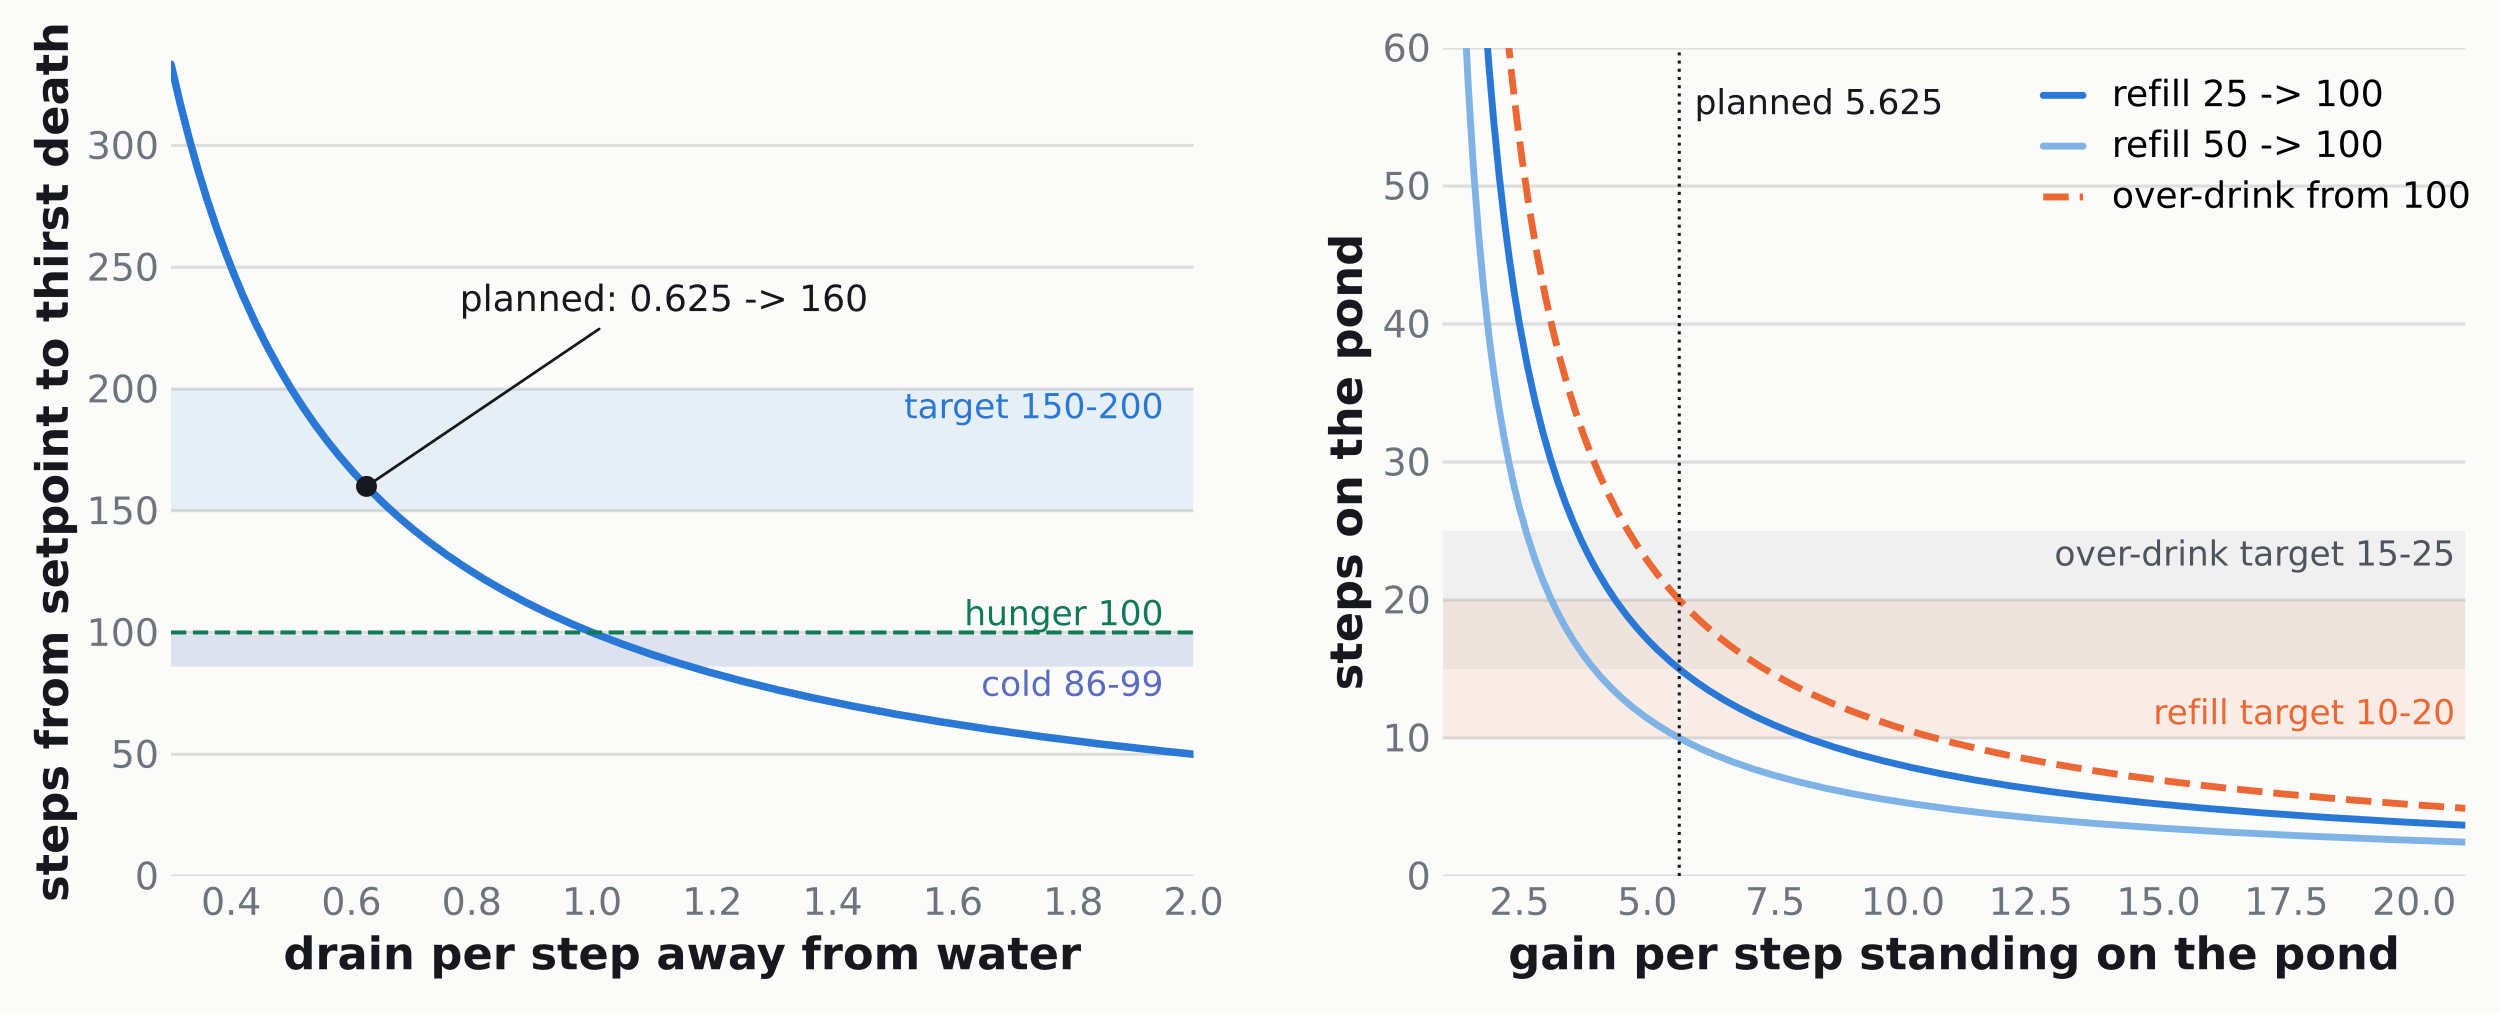
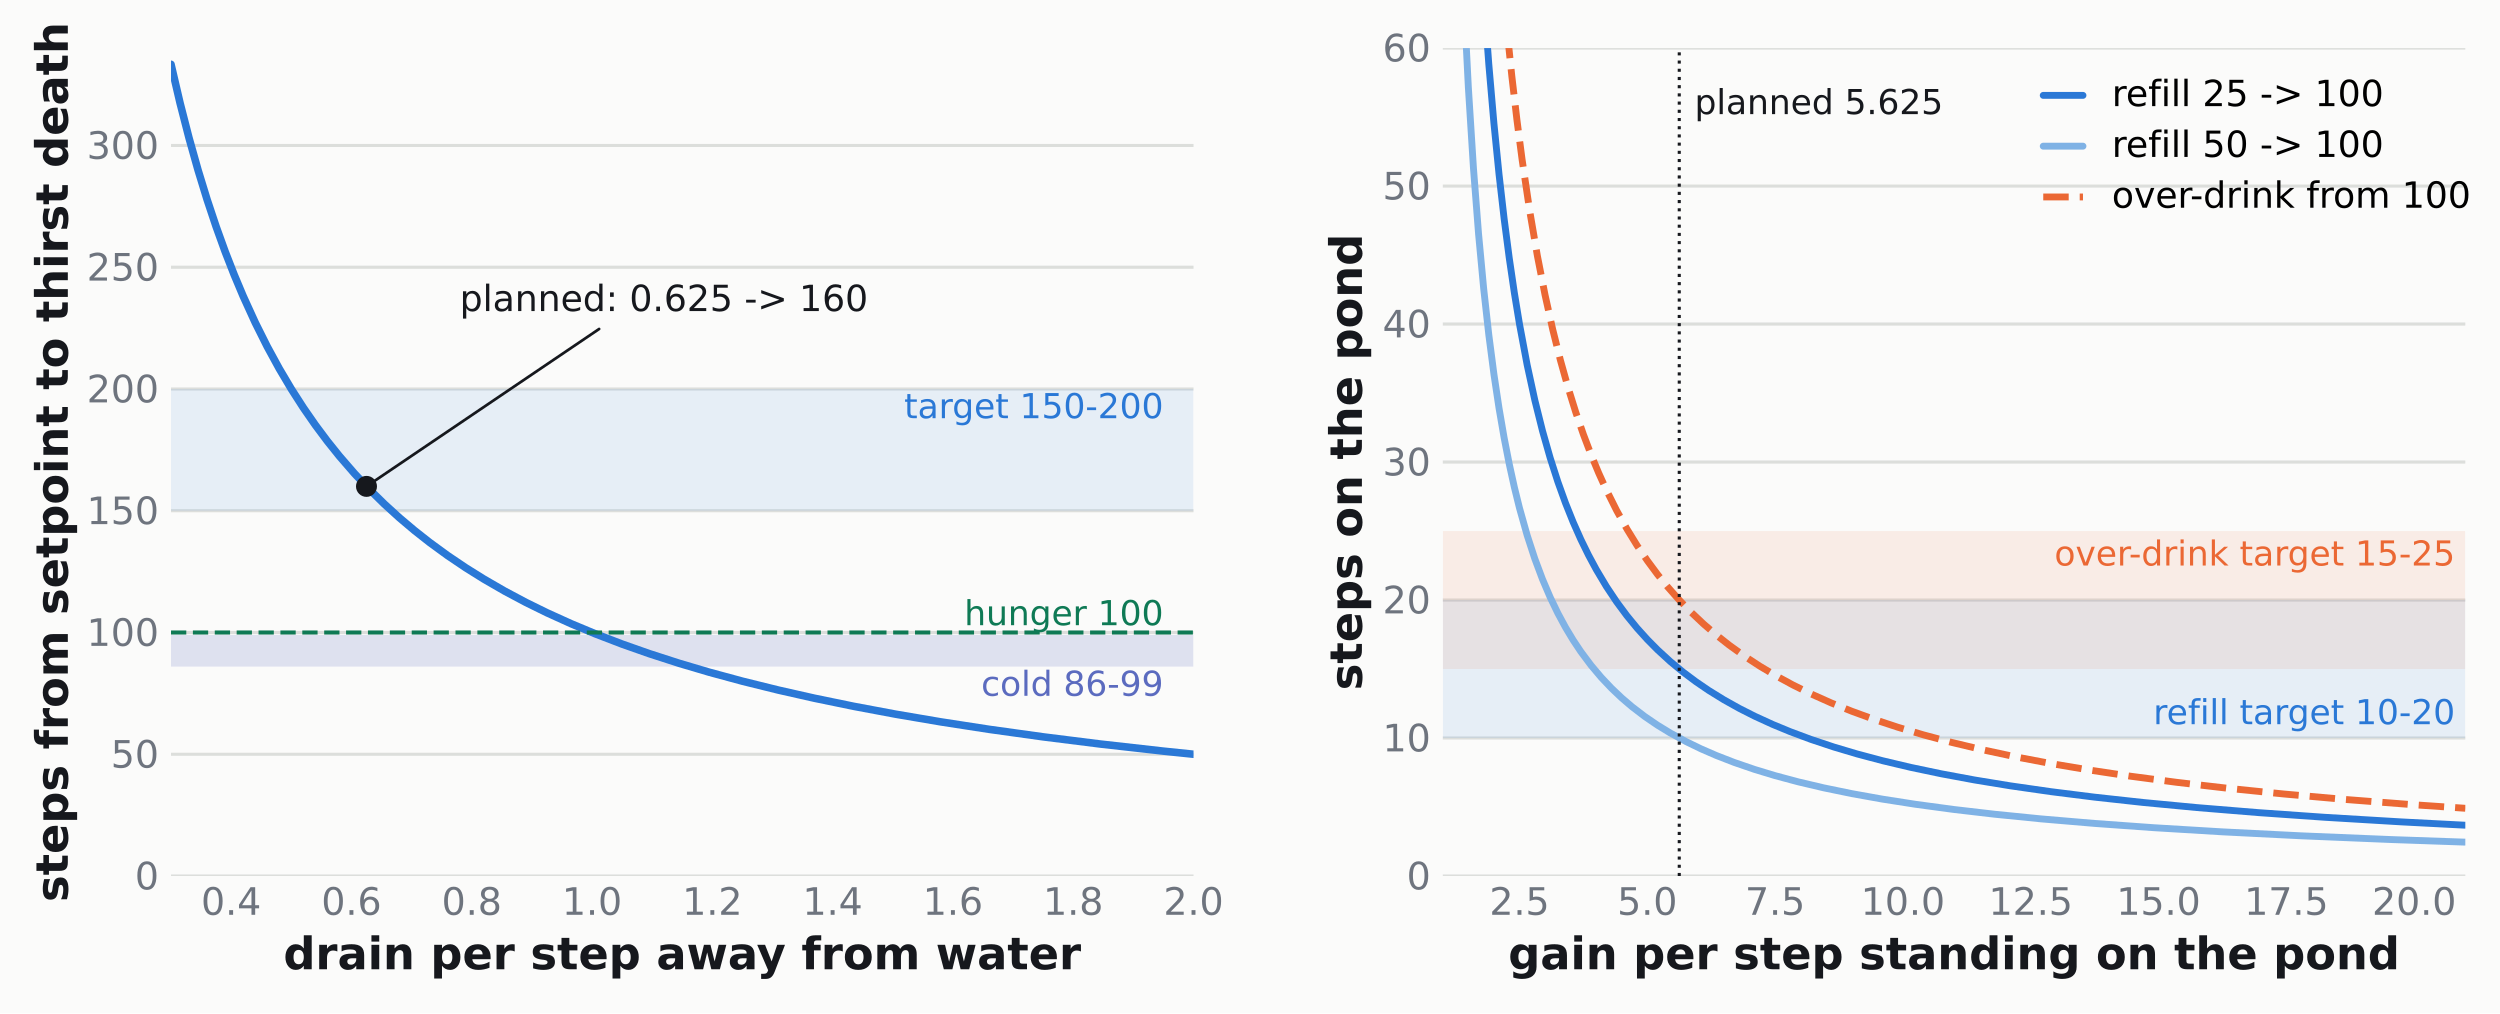
<svg xmlns="http://www.w3.org/2000/svg" xmlns:xlink="http://www.w3.org/1999/xlink" width="726.611pt" height="294.522pt" viewBox="0 0 726.611 294.522" version="1.1">
  <defs>
    <style type="text/css">*{stroke-linejoin: round; stroke-linecap: butt}</style>
  </defs>
  <g id="figure_1">
    <g id="patch_1">
      <path d="M 0 294.522  L 726.611 294.522  L 726.611 0  L 0 0  z " style="fill: #fbfbfa" />
    </g>
    <g id="axes_1">
      <g id="patch_2">
        <path d="M 49.702 254.607  L 346.893 254.607  L 346.893 13.969  L 49.702 13.969  z " style="fill: #fbfbfa" />
      </g>
      <g id="matplotlib.axis_1">
        <g id="xtick_1">
          <g id="line2d_1" />
          <g id="text_1">
            <text style="font-size: 11px; font-family: 'Pretendard', 'system-ui', 'DejaVu Sans', sans-serif; text-anchor: middle; fill: #6e747e" x="67.184" y="265.884" transform="rotate(-0 67.18415 265.8842)">0.4</text>
          </g>
        </g>
        <g id="xtick_2">
          <g id="line2d_2" />
          <g id="text_2">
            <text style="font-size: 11px; font-family: 'Pretendard', 'system-ui', 'DejaVu Sans', sans-serif; text-anchor: middle; fill: #6e747e" x="102.148" y="265.884" transform="rotate(-0 102.1478 265.8842)">0.6</text>
          </g>
        </g>
        <g id="xtick_3">
          <g id="line2d_3" />
          <g id="text_3">
            <text style="font-size: 11px; font-family: 'Pretendard', 'system-ui', 'DejaVu Sans', sans-serif; text-anchor: middle; fill: #6e747e" x="137.111" y="265.884" transform="rotate(-0 137.1114 265.8842)">0.8</text>
          </g>
        </g>
        <g id="xtick_4">
          <g id="line2d_4" />
          <g id="text_4">
            <text style="font-size: 11px; font-family: 'Pretendard', 'system-ui', 'DejaVu Sans', sans-serif; text-anchor: middle; fill: #6e747e" x="172.075" y="265.884" transform="rotate(-0 172.075 265.8842)">1.0</text>
          </g>
        </g>
        <g id="xtick_5">
          <g id="line2d_5" />
          <g id="text_5">
            <text style="font-size: 11px; font-family: 'Pretendard', 'system-ui', 'DejaVu Sans', sans-serif; text-anchor: middle; fill: #6e747e" x="207.039" y="265.884" transform="rotate(-0 207.0386 265.8842)">1.2</text>
          </g>
        </g>
        <g id="xtick_6">
          <g id="line2d_6" />
          <g id="text_6">
            <text style="font-size: 11px; font-family: 'Pretendard', 'system-ui', 'DejaVu Sans', sans-serif; text-anchor: middle; fill: #6e747e" x="242.002" y="265.884" transform="rotate(-0 242.0022 265.8842)">1.4</text>
          </g>
        </g>
        <g id="xtick_7">
          <g id="line2d_7" />
          <g id="text_7">
            <text style="font-size: 11px; font-family: 'Pretendard', 'system-ui', 'DejaVu Sans', sans-serif; text-anchor: middle; fill: #6e747e" x="276.966" y="265.884" transform="rotate(-0 276.9658 265.8842)">1.6</text>
          </g>
        </g>
        <g id="xtick_8">
          <g id="line2d_8" />
          <g id="text_8">
            <text style="font-size: 11px; font-family: 'Pretendard', 'system-ui', 'DejaVu Sans', sans-serif; text-anchor: middle; fill: #6e747e" x="311.929" y="265.884" transform="rotate(-0 311.9294 265.8842)">1.8</text>
          </g>
        </g>
        <g id="xtick_9">
          <g id="line2d_9" />
          <g id="text_9">
            <text style="font-size: 11px; font-family: 'Pretendard', 'system-ui', 'DejaVu Sans', sans-serif; text-anchor: middle; fill: #6e747e" x="346.893" y="265.884" transform="rotate(-0 346.893 265.8842)">2.0</text>
          </g>
        </g>
        <g id="text_10">
          <text style="font-weight: 600; font-size: 13px; font-family: 'Pretendard', 'system-ui', 'DejaVu Sans', sans-serif; text-anchor: middle; fill: #16181d" x="198.298" y="281.712" transform="rotate(-0 198.2977 281.7119)">drain per step away from water</text>
        </g>
      </g>
      <g id="matplotlib.axis_2">
        <g id="ytick_1">
          <g id="line2d_10">
-             <path d="M 49.702 254.607  L 346.893 254.607  " clip-path="url(#p0e6a1648ef)" style="fill: none; stroke: #dcdedb; stroke-width: 0.9; stroke-linecap: round" />
+             <path d="M 49.702 254.607  L 346.893 254.607  " clip-path="url(#pc07433cf7c)" style="fill: none; stroke: #dcdedb; stroke-width: 0.9; stroke-linecap: round" />
          </g>
          <g id="line2d_11" />
          <g id="text_11">
            <text style="font-size: 11px; font-family: 'Pretendard', 'system-ui', 'DejaVu Sans', sans-serif; text-anchor: end; fill: #6e747e" x="46.202" y="258.496" transform="rotate(-0 46.20234 258.4955)">0</text>
          </g>
        </g>
        <g id="ytick_2">
          <g id="line2d_12">
-             <path d="M 49.702 219.219  L 346.893 219.219  " clip-path="url(#p0e6a1648ef)" style="fill: none; stroke: #dcdedb; stroke-width: 0.9; stroke-linecap: round" />
+             <path d="M 49.702 219.219  L 346.893 219.219  " clip-path="url(#pc07433cf7c)" style="fill: none; stroke: #dcdedb; stroke-width: 0.9; stroke-linecap: round" />
          </g>
          <g id="line2d_13" />
          <g id="text_12">
            <text style="font-size: 11px; font-family: 'Pretendard', 'system-ui', 'DejaVu Sans', sans-serif; text-anchor: end; fill: #6e747e" x="46.202" y="223.108" transform="rotate(-0 46.20234 223.1076)">50</text>
          </g>
        </g>
        <g id="ytick_3">
          <g id="line2d_14">
-             <path d="M 49.702 183.831  L 346.893 183.831  " clip-path="url(#p0e6a1648ef)" style="fill: none; stroke: #dcdedb; stroke-width: 0.9; stroke-linecap: round" />
+             <path d="M 49.702 183.831  L 346.893 183.831  " clip-path="url(#pc07433cf7c)" style="fill: none; stroke: #dcdedb; stroke-width: 0.9; stroke-linecap: round" />
          </g>
          <g id="line2d_15" />
          <g id="text_13">
            <text style="font-size: 11px; font-family: 'Pretendard', 'system-ui', 'DejaVu Sans', sans-serif; text-anchor: end; fill: #6e747e" x="46.202" y="187.72" transform="rotate(-0 46.20234 187.7196)">100</text>
          </g>
        </g>
        <g id="ytick_4">
          <g id="line2d_16">
-             <path d="M 49.702 148.443  L 346.893 148.443  " clip-path="url(#p0e6a1648ef)" style="fill: none; stroke: #dcdedb; stroke-width: 0.9; stroke-linecap: round" />
+             <path d="M 49.702 148.443  L 346.893 148.443  " clip-path="url(#pc07433cf7c)" style="fill: none; stroke: #dcdedb; stroke-width: 0.9; stroke-linecap: round" />
          </g>
          <g id="line2d_17" />
          <g id="text_14">
            <text style="font-size: 11px; font-family: 'Pretendard', 'system-ui', 'DejaVu Sans', sans-serif; text-anchor: end; fill: #6e747e" x="46.202" y="152.332" transform="rotate(-0 46.20234 152.3316)">150</text>
          </g>
        </g>
        <g id="ytick_5">
          <g id="line2d_18">
-             <path d="M 49.702 113.055  L 346.893 113.055  " clip-path="url(#p0e6a1648ef)" style="fill: none; stroke: #dcdedb; stroke-width: 0.9; stroke-linecap: round" />
+             <path d="M 49.702 113.055  L 346.893 113.055  " clip-path="url(#pc07433cf7c)" style="fill: none; stroke: #dcdedb; stroke-width: 0.9; stroke-linecap: round" />
          </g>
          <g id="line2d_19" />
          <g id="text_15">
            <text style="font-size: 11px; font-family: 'Pretendard', 'system-ui', 'DejaVu Sans', sans-serif; text-anchor: end; fill: #6e747e" x="46.202" y="116.944" transform="rotate(-0 46.20234 116.9437)">200</text>
          </g>
        </g>
        <g id="ytick_6">
          <g id="line2d_20">
-             <path d="M 49.702 77.667  L 346.893 77.667  " clip-path="url(#p0e6a1648ef)" style="fill: none; stroke: #dcdedb; stroke-width: 0.9; stroke-linecap: round" />
+             <path d="M 49.702 77.667  L 346.893 77.667  " clip-path="url(#pc07433cf7c)" style="fill: none; stroke: #dcdedb; stroke-width: 0.9; stroke-linecap: round" />
          </g>
          <g id="line2d_21" />
          <g id="text_16">
            <text style="font-size: 11px; font-family: 'Pretendard', 'system-ui', 'DejaVu Sans', sans-serif; text-anchor: end; fill: #6e747e" x="46.202" y="81.556" transform="rotate(-0 46.20234 81.55569)">250</text>
          </g>
        </g>
        <g id="ytick_7">
          <g id="line2d_22">
-             <path d="M 49.702 42.279  L 346.893 42.279  " clip-path="url(#p0e6a1648ef)" style="fill: none; stroke: #dcdedb; stroke-width: 0.9; stroke-linecap: round" />
+             <path d="M 49.702 42.279  L 346.893 42.279  " clip-path="url(#pc07433cf7c)" style="fill: none; stroke: #dcdedb; stroke-width: 0.9; stroke-linecap: round" />
          </g>
          <g id="line2d_23" />
          <g id="text_17">
            <text style="font-size: 11px; font-family: 'Pretendard', 'system-ui', 'DejaVu Sans', sans-serif; text-anchor: end; fill: #6e747e" x="46.202" y="46.168" transform="rotate(-0 46.20234 46.16772)">300</text>
          </g>
        </g>
        <g id="text_18">
          <text style="font-weight: 600; font-size: 13px; font-family: 'Pretendard', 'system-ui', 'DejaVu Sans', sans-serif; text-anchor: middle; fill: #16181d" x="19.716" y="134.288" transform="rotate(-90 19.71625 134.2878)">steps from setpoint to thirst death</text>
        </g>
      </g>
      <g id="patch_3">
-         <path d="M 49.702 148.443  L 346.893 148.443  L 346.893 113.055  L 49.702 113.055  z " clip-path="url(#p0e6a1648ef)" style="fill: #2a78d6; opacity: 0.1" />
+         <path d="M 49.702 148.443  L 346.893 148.443  L 346.893 113.055  L 49.702 113.055  z " clip-path="url(#pc07433cf7c)" style="fill: #2a78d6; opacity: 0.1" />
      </g>
      <g id="patch_4">
-         <path d="M 49.702 193.74  L 346.893 193.74  L 346.893 184.539  L 49.702 184.539  z " clip-path="url(#p0e6a1648ef)" style="fill: #5b6bbf; opacity: 0.18" />
+         <path d="M 49.702 193.74  L 346.893 193.74  L 346.893 184.539  L 49.702 184.539  z " clip-path="url(#pc07433cf7c)" style="fill: #5b6bbf; opacity: 0.18" />
      </g>
      <g id="line2d_24">
-         <path d="M 49.702 18.687  L 52.325 29.921  L 54.947 40.134  L 57.569 49.459  L 60.191 58.007  L 62.814 65.871  L 65.436 73.13  L 68.058 79.851  L 70.681 86.093  L 74.177 93.752  L 77.673 100.746  L 81.17 107.157  L 84.666 113.055  L 88.162 118.499  L 91.659 123.54  L 95.155 128.221  L 98.651 132.579  L 103.022 137.622  L 107.392 142.264  L 111.763 146.552  L 116.133 150.525  L 120.504 154.215  L 124.874 157.654  L 130.119 161.481  L 135.363 165.017  L 140.608 168.295  L 146.726 171.828  L 152.845 175.083  L 158.964 178.092  L 165.956 181.264  L 172.949 184.183  L 180.816 187.201  L 188.683 189.971  L 197.424 192.794  L 206.164 195.38  L 215.779 197.986  L 226.269 200.579  L 236.758 202.946  L 248.121 205.286  L 260.358 207.58  L 273.469 209.812  L 287.455 211.971  L 303.189 214.163  L 319.796 216.246  L 338.152 218.312  L 346.893 219.219  L 346.893 219.219  " clip-path="url(#p0e6a1648ef)" style="fill: none; stroke: #2a78d6; stroke-width: 2.2; stroke-linecap: round" />
+         <path d="M 49.702 18.687  L 52.325 29.921  L 54.947 40.134  L 57.569 49.459  L 60.191 58.007  L 62.814 65.871  L 65.436 73.13  L 68.058 79.851  L 70.681 86.093  L 74.177 93.752  L 77.673 100.746  L 81.17 107.157  L 84.666 113.055  L 88.162 118.499  L 91.659 123.54  L 95.155 128.221  L 98.651 132.579  L 103.022 137.622  L 107.392 142.264  L 111.763 146.552  L 116.133 150.525  L 120.504 154.215  L 124.874 157.654  L 130.119 161.481  L 135.363 165.017  L 140.608 168.295  L 146.726 171.828  L 152.845 175.083  L 158.964 178.092  L 165.956 181.264  L 172.949 184.183  L 180.816 187.201  L 188.683 189.971  L 197.424 192.794  L 206.164 195.38  L 215.779 197.986  L 226.269 200.579  L 236.758 202.946  L 248.121 205.286  L 260.358 207.58  L 273.469 209.812  L 287.455 211.971  L 303.189 214.163  L 319.796 216.246  L 338.152 218.312  L 346.893 219.219  L 346.893 219.219  " clip-path="url(#pc07433cf7c)" style="fill: none; stroke: #2a78d6; stroke-width: 2.2; stroke-linecap: round" />
      </g>
      <g id="line2d_25">
-         <path d="M 49.702 183.831  L 346.893 183.831  " clip-path="url(#p0e6a1648ef)" style="fill: none; stroke-dasharray: 4.44,1.92; stroke-dashoffset: 0; stroke: #0f7a55; stroke-width: 1.2" />
+         <path d="M 49.702 183.831  L 346.893 183.831  " clip-path="url(#pc07433cf7c)" style="fill: none; stroke-dasharray: 4.44,1.92; stroke-dashoffset: 0; stroke: #0f7a55; stroke-width: 1.2" />
      </g>
      <g id="text_19">
        <text style="font-size: 10px; font-family: 'Pretendard', 'system-ui', 'DejaVu Sans', sans-serif; text-anchor: end; fill: #2a78d6" x="338.152" y="121.548" transform="rotate(-0 338.1521 121.5481)">target 150-200</text>
      </g>
      <g id="text_20">
        <text style="font-size: 10px; font-family: 'Pretendard', 'system-ui', 'DejaVu Sans', sans-serif; text-anchor: end; fill: #0f7a55" x="338.152" y="181.708" transform="rotate(-0 338.1521 181.7076)">hunger 100</text>
      </g>
      <g id="text_21">
        <text style="font-size: 10px; font-family: 'Pretendard', 'system-ui', 'DejaVu Sans', sans-serif; text-anchor: end; fill: #5b6bbf" x="338.152" y="202.233" transform="rotate(-0 338.1521 202.2327)">cold 86-99</text>
      </g>
      <g id="patch_5">
        <path d="M 174.131 95.618  Q 141.152 117.932 108.173 140.246  " style="fill: none; stroke: #16181d; stroke-width: 0.8; stroke-linecap: round" />
      </g>
      <g id="text_22">
        <text style="font-size: 10.5px; font-family: 'Pretendard', 'system-ui', 'DejaVu Sans', sans-serif; text-anchor: start; fill: #16181d" x="133.615" y="90.407" transform="rotate(-0 133.615 90.40668)">planned: 0.625 -&gt; 160</text>
      </g>
      <g id="PathCollection_1">
        <defs>
-           <path id="mcfc9689a8b" d="M 0 2.55  C 0.676 2.55 1.325 2.281 1.803 1.803  C 2.281 1.325 2.55 0.676 2.55 0  C 2.55 -0.676 2.281 -1.325 1.803 -1.803  C 1.325 -2.281 0.676 -2.55 0 -2.55  C -0.676 -2.55 -1.325 -2.281 -1.803 -1.803  C -2.281 -1.325 -2.55 -0.676 -2.55 0  C -2.55 0.676 -2.281 1.325 -1.803 1.803  C -1.325 2.281 -0.676 2.55 0 2.55  z " style="stroke: #16181d" />
+           <path id="m924fed6bad" d="M 0 2.55  C 0.676 2.55 1.325 2.281 1.803 1.803  C 2.281 1.325 2.55 0.676 2.55 0  C 2.55 -0.676 2.281 -1.325 1.803 -1.803  C 1.325 -2.281 0.676 -2.55 0 -2.55  C -0.676 -2.55 -1.325 -2.281 -1.803 -1.803  C -2.281 -1.325 -2.55 -0.676 -2.55 0  C -2.55 0.676 -2.281 1.325 -1.803 1.803  C -1.325 2.281 -0.676 2.55 0 2.55  z " style="stroke: #16181d" />
        </defs>
-         <g clip-path="url(#p0e6a1648ef)">
-           <use xlink:href="#mcfc9689a8b" x="106.518" y="141.365" style="fill: #16181d; stroke: #16181d" />
+         <g clip-path="url(#pc07433cf7c)">
+           <use xlink:href="#m924fed6bad" x="106.518" y="141.365" style="fill: #16181d; stroke: #16181d" />
        </g>
      </g>
    </g>
    <g id="axes_2">
      <g id="patch_6">
        <path d="M 419.341 254.607  L 716.531 254.607  L 716.531 13.969  L 419.341 13.969  z " style="fill: #fbfbfa" />
      </g>
      <g id="matplotlib.axis_3">
        <g id="xtick_10">
          <g id="line2d_26" />
          <g id="text_23">
            <text style="font-size: 11px; font-family: 'Pretendard', 'system-ui', 'DejaVu Sans', sans-serif; text-anchor: middle; fill: #6e747e" x="441.63" y="265.884" transform="rotate(-0 441.6301 265.8842)">2.5</text>
          </g>
        </g>
        <g id="xtick_11">
          <g id="line2d_27" />
          <g id="text_24">
            <text style="font-size: 11px; font-family: 'Pretendard', 'system-ui', 'DejaVu Sans', sans-serif; text-anchor: middle; fill: #6e747e" x="478.779" y="265.884" transform="rotate(-0 478.7789 265.8842)">5.0</text>
          </g>
        </g>
        <g id="xtick_12">
          <g id="line2d_28" />
          <g id="text_25">
            <text style="font-size: 11px; font-family: 'Pretendard', 'system-ui', 'DejaVu Sans', sans-serif; text-anchor: middle; fill: #6e747e" x="515.928" y="265.884" transform="rotate(-0 515.9277 265.8842)">7.5</text>
          </g>
        </g>
        <g id="xtick_13">
          <g id="line2d_29" />
          <g id="text_26">
            <text style="font-size: 11px; font-family: 'Pretendard', 'system-ui', 'DejaVu Sans', sans-serif; text-anchor: middle; fill: #6e747e" x="553.077" y="265.884" transform="rotate(-0 553.0766 265.8842)">10.0</text>
          </g>
        </g>
        <g id="xtick_14">
          <g id="line2d_30" />
          <g id="text_27">
            <text style="font-size: 11px; font-family: 'Pretendard', 'system-ui', 'DejaVu Sans', sans-serif; text-anchor: middle; fill: #6e747e" x="590.225" y="265.884" transform="rotate(-0 590.2254 265.8842)">12.5</text>
          </g>
        </g>
        <g id="xtick_15">
          <g id="line2d_31" />
          <g id="text_28">
            <text style="font-size: 11px; font-family: 'Pretendard', 'system-ui', 'DejaVu Sans', sans-serif; text-anchor: middle; fill: #6e747e" x="627.374" y="265.884" transform="rotate(-0 627.3742 265.8842)">15.0</text>
          </g>
        </g>
        <g id="xtick_16">
          <g id="line2d_32" />
          <g id="text_29">
            <text style="font-size: 11px; font-family: 'Pretendard', 'system-ui', 'DejaVu Sans', sans-serif; text-anchor: middle; fill: #6e747e" x="664.523" y="265.884" transform="rotate(-0 664.5231 265.8842)">17.5</text>
          </g>
        </g>
        <g id="xtick_17">
          <g id="line2d_33" />
          <g id="text_30">
            <text style="font-size: 11px; font-family: 'Pretendard', 'system-ui', 'DejaVu Sans', sans-serif; text-anchor: middle; fill: #6e747e" x="701.672" y="265.884" transform="rotate(-0 701.6719 265.8842)">20.0</text>
          </g>
        </g>
        <g id="text_31">
          <text style="font-weight: 600; font-size: 13px; font-family: 'Pretendard', 'system-ui', 'DejaVu Sans', sans-serif; text-anchor: middle; fill: #16181d" x="567.936" y="281.712" transform="rotate(-0 567.9361 281.7119)">gain per step standing on the pond</text>
        </g>
      </g>
      <g id="matplotlib.axis_4">
        <g id="ytick_8">
          <g id="line2d_34">
-             <path d="M 419.341 254.607  L 716.531 254.607  " clip-path="url(#p2d8a0f6275)" style="fill: none; stroke: #dcdedb; stroke-width: 0.9; stroke-linecap: round" />
+             <path d="M 419.341 254.607  L 716.531 254.607  " clip-path="url(#pf46d05a4f6)" style="fill: none; stroke: #dcdedb; stroke-width: 0.9; stroke-linecap: round" />
          </g>
          <g id="line2d_35" />
          <g id="text_32">
            <text style="font-size: 11px; font-family: 'Pretendard', 'system-ui', 'DejaVu Sans', sans-serif; text-anchor: end; fill: #6e747e" x="415.841" y="258.496" transform="rotate(-0 415.8408 258.4955)">0</text>
          </g>
        </g>
        <g id="ytick_9">
          <g id="line2d_36">
-             <path d="M 419.341 214.5  L 716.531 214.5  " clip-path="url(#p2d8a0f6275)" style="fill: none; stroke: #dcdedb; stroke-width: 0.9; stroke-linecap: round" />
+             <path d="M 419.341 214.5  L 716.531 214.5  " clip-path="url(#pf46d05a4f6)" style="fill: none; stroke: #dcdedb; stroke-width: 0.9; stroke-linecap: round" />
          </g>
          <g id="line2d_37" />
          <g id="text_33">
            <text style="font-size: 11px; font-family: 'Pretendard', 'system-ui', 'DejaVu Sans', sans-serif; text-anchor: end; fill: #6e747e" x="415.841" y="218.389" transform="rotate(-0 415.8408 218.3892)">10</text>
          </g>
        </g>
        <g id="ytick_10">
          <g id="line2d_38">
-             <path d="M 419.341 174.394  L 716.531 174.394  " clip-path="url(#p2d8a0f6275)" style="fill: none; stroke: #dcdedb; stroke-width: 0.9; stroke-linecap: round" />
+             <path d="M 419.341 174.394  L 716.531 174.394  " clip-path="url(#pf46d05a4f6)" style="fill: none; stroke: #dcdedb; stroke-width: 0.9; stroke-linecap: round" />
          </g>
          <g id="line2d_39" />
          <g id="text_34">
            <text style="font-size: 11px; font-family: 'Pretendard', 'system-ui', 'DejaVu Sans', sans-serif; text-anchor: end; fill: #6e747e" x="415.841" y="178.283" transform="rotate(-0 415.8408 178.2828)">20</text>
          </g>
        </g>
        <g id="ytick_11">
          <g id="line2d_40">
-             <path d="M 419.341 134.288  L 716.531 134.288  " clip-path="url(#p2d8a0f6275)" style="fill: none; stroke: #dcdedb; stroke-width: 0.9; stroke-linecap: round" />
+             <path d="M 419.341 134.288  L 716.531 134.288  " clip-path="url(#pf46d05a4f6)" style="fill: none; stroke: #dcdedb; stroke-width: 0.9; stroke-linecap: round" />
          </g>
          <g id="line2d_41" />
          <g id="text_35">
            <text style="font-size: 11px; font-family: 'Pretendard', 'system-ui', 'DejaVu Sans', sans-serif; text-anchor: end; fill: #6e747e" x="415.841" y="138.176" transform="rotate(-0 415.8408 138.1764)">30</text>
          </g>
        </g>
        <g id="ytick_12">
          <g id="line2d_42">
-             <path d="M 419.341 94.181  L 716.531 94.181  " clip-path="url(#p2d8a0f6275)" style="fill: none; stroke: #dcdedb; stroke-width: 0.9; stroke-linecap: round" />
+             <path d="M 419.341 94.181  L 716.531 94.181  " clip-path="url(#pf46d05a4f6)" style="fill: none; stroke: #dcdedb; stroke-width: 0.9; stroke-linecap: round" />
          </g>
          <g id="line2d_43" />
          <g id="text_36">
            <text style="font-size: 11px; font-family: 'Pretendard', 'system-ui', 'DejaVu Sans', sans-serif; text-anchor: end; fill: #6e747e" x="415.841" y="98.07" transform="rotate(-0 415.8408 98.07007)">40</text>
          </g>
        </g>
        <g id="ytick_13">
          <g id="line2d_44">
-             <path d="M 419.341 54.075  L 716.531 54.075  " clip-path="url(#p2d8a0f6275)" style="fill: none; stroke: #dcdedb; stroke-width: 0.9; stroke-linecap: round" />
+             <path d="M 419.341 54.075  L 716.531 54.075  " clip-path="url(#pf46d05a4f6)" style="fill: none; stroke: #dcdedb; stroke-width: 0.9; stroke-linecap: round" />
          </g>
          <g id="line2d_45" />
          <g id="text_37">
            <text style="font-size: 11px; font-family: 'Pretendard', 'system-ui', 'DejaVu Sans', sans-serif; text-anchor: end; fill: #6e747e" x="415.841" y="57.964" transform="rotate(-0 415.8408 57.96371)">50</text>
          </g>
        </g>
        <g id="ytick_14">
          <g id="line2d_46">
-             <path d="M 419.341 13.969  L 716.531 13.969  " clip-path="url(#p2d8a0f6275)" style="fill: none; stroke: #dcdedb; stroke-width: 0.9; stroke-linecap: round" />
+             <path d="M 419.341 13.969  L 716.531 13.969  " clip-path="url(#pf46d05a4f6)" style="fill: none; stroke: #dcdedb; stroke-width: 0.9; stroke-linecap: round" />
          </g>
          <g id="line2d_47" />
          <g id="text_38">
            <text style="font-size: 11px; font-family: 'Pretendard', 'system-ui', 'DejaVu Sans', sans-serif; text-anchor: end; fill: #6e747e" x="415.841" y="17.857" transform="rotate(-0 415.8408 17.85734)">60</text>
          </g>
        </g>
        <g id="text_39">
          <text style="font-weight: 600; font-size: 13px; font-family: 'Pretendard', 'system-ui', 'DejaVu Sans', sans-serif; text-anchor: middle; fill: #16181d" x="395.833" y="134.288" transform="rotate(-90 395.8326 134.2878)">steps on the pond</text>
        </g>
      </g>
      <g id="patch_7">
-         <path d="M 419.341 214.5  L 716.531 214.5  L 716.531 174.394  L 419.341 174.394  z " clip-path="url(#p2d8a0f6275)" style="fill: #eb6834; opacity: 0.1" />
+         <path d="M 419.341 214.5  L 716.531 214.5  L 716.531 174.394  L 419.341 174.394  z " clip-path="url(#pf46d05a4f6)" style="fill: #2a78d6; opacity: 0.1" />
      </g>
      <g id="patch_8">
-         <path d="M 419.341 194.447  L 716.531 194.447  L 716.531 154.341  L 419.341 154.341  z " clip-path="url(#p2d8a0f6275)" style="fill: #8a8f99; opacity: 0.1" />
+         <path d="M 419.341 194.447  L 716.531 194.447  L 716.531 154.341  L 419.341 154.341  z " clip-path="url(#pf46d05a4f6)" style="fill: #eb6834; opacity: 0.1" />
      </g>
      <g id="line2d_48">
-         <path d="M 431.256 -1  L 432.714 18.687  L 434.2 35.845  L 435.686 50.676  L 437.172 63.624  L 438.658 75.026  L 440.144 85.143  L 441.63 94.181  L 443.859 106.065  L 446.088 116.309  L 448.317 125.231  L 450.546 133.072  L 452.775 140.017  L 455.004 146.211  L 457.233 151.77  L 459.461 156.786  L 461.69 161.336  L 463.919 165.482  L 466.891 170.468  L 469.863 174.925  L 472.835 178.934  L 475.807 182.559  L 478.779 185.853  L 481.751 188.859  L 485.466 192.265  L 489.181 195.336  L 492.895 198.119  L 496.61 200.652  L 501.068 203.407  L 505.526 205.895  L 509.984 208.152  L 515.185 210.534  L 520.386 212.684  L 526.329 214.898  L 533.016 217.124  L 539.703 219.114  L 547.133 221.092  L 555.305 223.027  L 564.221 224.898  L 573.88 226.691  L 584.282 228.394  L 596.169 230.102  L 608.8 231.689  L 622.916 233.236  L 638.519 234.719  L 656.35 236.181  L 675.668 237.54  L 697.957 238.879  L 716.531 239.844  L 716.531 239.844  " clip-path="url(#p2d8a0f6275)" style="fill: none; stroke: #2a78d6; stroke-width: 2; stroke-linecap: round" />
+         <path d="M 431.256 -1  L 432.714 18.687  L 434.2 35.845  L 435.686 50.676  L 437.172 63.624  L 438.658 75.026  L 440.144 85.143  L 441.63 94.181  L 443.859 106.065  L 446.088 116.309  L 448.317 125.231  L 450.546 133.072  L 452.775 140.017  L 455.004 146.211  L 457.233 151.77  L 459.461 156.786  L 461.69 161.336  L 463.919 165.482  L 466.891 170.468  L 469.863 174.925  L 472.835 178.934  L 475.807 182.559  L 478.779 185.853  L 481.751 188.859  L 485.466 192.265  L 489.181 195.336  L 492.895 198.119  L 496.61 200.652  L 501.068 203.407  L 505.526 205.895  L 509.984 208.152  L 515.185 210.534  L 520.386 212.684  L 526.329 214.898  L 533.016 217.124  L 539.703 219.114  L 547.133 221.092  L 555.305 223.027  L 564.221 224.898  L 573.88 226.691  L 584.282 228.394  L 596.169 230.102  L 608.8 231.689  L 622.916 233.236  L 638.519 234.719  L 656.35 236.181  L 675.668 237.54  L 697.957 238.879  L 716.531 239.844  L 716.531 239.844  " clip-path="url(#pf46d05a4f6)" style="fill: none; stroke: #2a78d6; stroke-width: 2; stroke-linecap: round" />
      </g>
      <g id="line2d_49">
-         <path d="M 425.434 -1  L 426.771 25.428  L 428.256 48.933  L 429.742 68.066  L 431.228 83.941  L 432.714 97.327  L 434.2 108.766  L 435.686 118.653  L 437.172 127.285  L 438.658 134.886  L 440.144 141.631  L 441.63 147.657  L 443.859 155.579  L 446.088 162.408  L 448.317 168.357  L 450.546 173.584  L 452.775 178.214  L 455.004 182.343  L 457.233 186.049  L 459.461 189.393  L 462.433 193.376  L 465.405 196.9  L 468.377 200.04  L 471.349 202.857  L 474.321 205.397  L 478.036 208.241  L 481.751 210.775  L 485.466 213.046  L 489.924 215.479  L 494.381 217.642  L 498.839 219.579  L 504.04 221.598  L 509.984 223.637  L 515.928 225.439  L 522.615 227.23  L 530.044 228.98  L 538.217 230.663  L 547.133 232.263  L 556.791 233.772  L 567.936 235.278  L 579.824 236.662  L 593.197 238  L 608.8 239.328  L 625.888 240.559  L 645.949 241.773  L 668.981 242.931  L 694.985 244.011  L 716.531 244.765  L 716.531 244.765  " clip-path="url(#p2d8a0f6275)" style="fill: none; stroke: #7fb2e5; stroke-width: 2; stroke-linecap: round" />
+         <path d="M 425.434 -1  L 426.771 25.428  L 428.256 48.933  L 429.742 68.066  L 431.228 83.941  L 432.714 97.327  L 434.2 108.766  L 435.686 118.653  L 437.172 127.285  L 438.658 134.886  L 440.144 141.631  L 441.63 147.657  L 443.859 155.579  L 446.088 162.408  L 448.317 168.357  L 450.546 173.584  L 452.775 178.214  L 455.004 182.343  L 457.233 186.049  L 459.461 189.393  L 462.433 193.376  L 465.405 196.9  L 468.377 200.04  L 471.349 202.857  L 474.321 205.397  L 478.036 208.241  L 481.751 210.775  L 485.466 213.046  L 489.924 215.479  L 494.381 217.642  L 498.839 219.579  L 504.04 221.598  L 509.984 223.637  L 515.928 225.439  L 522.615 227.23  L 530.044 228.98  L 538.217 230.663  L 547.133 232.263  L 556.791 233.772  L 567.936 235.278  L 579.824 236.662  L 593.197 238  L 608.8 239.328  L 625.888 240.559  L 645.949 241.773  L 668.981 242.931  L 694.985 244.011  L 716.531 244.765  L 716.531 244.765  " clip-path="url(#pf46d05a4f6)" style="fill: none; stroke: #7fb2e5; stroke-width: 2; stroke-linecap: round" />
      </g>
      <g id="line2d_50">
-         <path d="M 437.086 -1  L 437.915 7.798  L 439.401 22.106  L 440.887 34.846  L 442.373 46.262  L 444.602 61.323  L 446.831 74.354  L 449.06 85.738  L 451.289 95.77  L 453.518 104.677  L 455.747 112.637  L 457.976 119.796  L 460.204 126.266  L 462.433 132.145  L 464.662 137.508  L 466.891 142.421  L 469.863 148.365  L 472.835 153.71  L 475.807 158.544  L 478.779 162.935  L 481.751 166.943  L 484.723 170.614  L 487.695 173.991  L 491.409 177.848  L 495.124 181.353  L 498.839 184.552  L 502.554 187.483  L 507.012 190.692  L 511.47 193.609  L 515.928 196.27  L 521.129 199.096  L 526.329 201.661  L 532.273 204.317  L 538.217 206.719  L 544.904 209.161  L 551.591 211.365  L 559.02 213.577  L 567.193 215.763  L 576.109 217.896  L 585.768 219.958  L 596.169 221.934  L 607.314 223.815  L 619.201 225.597  L 632.575 227.37  L 647.435 229.102  L 663.78 230.769  L 681.612 232.356  L 700.929 233.853  L 716.531 234.923  L 716.531 234.923  " clip-path="url(#p2d8a0f6275)" style="fill: none; stroke-dasharray: 7.4,3.2; stroke-dashoffset: 0; stroke: #eb6834; stroke-width: 2" />
+         <path d="M 437.086 -1  L 437.915 7.798  L 439.401 22.106  L 440.887 34.846  L 442.373 46.262  L 444.602 61.323  L 446.831 74.354  L 449.06 85.738  L 451.289 95.77  L 453.518 104.677  L 455.747 112.637  L 457.976 119.796  L 460.204 126.266  L 462.433 132.145  L 464.662 137.508  L 466.891 142.421  L 469.863 148.365  L 472.835 153.71  L 475.807 158.544  L 478.779 162.935  L 481.751 166.943  L 484.723 170.614  L 487.695 173.991  L 491.409 177.848  L 495.124 181.353  L 498.839 184.552  L 502.554 187.483  L 507.012 190.692  L 511.47 193.609  L 515.928 196.27  L 521.129 199.096  L 526.329 201.661  L 532.273 204.317  L 538.217 206.719  L 544.904 209.161  L 551.591 211.365  L 559.02 213.577  L 567.193 215.763  L 576.109 217.896  L 585.768 219.958  L 596.169 221.934  L 607.314 223.815  L 619.201 225.597  L 632.575 227.37  L 647.435 229.102  L 663.78 230.769  L 681.612 232.356  L 700.929 233.853  L 716.531 234.923  L 716.531 234.923  " clip-path="url(#pf46d05a4f6)" style="fill: none; stroke-dasharray: 7.4,3.2; stroke-dashoffset: 0; stroke: #eb6834; stroke-width: 2" />
      </g>
      <g id="line2d_51">
-         <path d="M 488.066 254.607  L 488.066 13.969  " clip-path="url(#p2d8a0f6275)" style="fill: none; stroke-dasharray: 0.9,1.485; stroke-dashoffset: 0; stroke: #16181d; stroke-width: 0.9" />
+         <path d="M 488.066 254.607  L 488.066 13.969  " clip-path="url(#pf46d05a4f6)" style="fill: none; stroke-dasharray: 0.9,1.485; stroke-dashoffset: 0; stroke: #16181d; stroke-width: 0.9" />
      </g>
      <g id="text_40">
-         <text style="font-size: 10px; font-family: 'Pretendard', 'system-ui', 'DejaVu Sans', sans-serif; text-anchor: end; fill: #eb6834" x="713.56" y="210.49" transform="rotate(-0 713.5595 210.4899)">refill target 10-20</text>
+         <text style="font-size: 10px; font-family: 'Pretendard', 'system-ui', 'DejaVu Sans', sans-serif; text-anchor: end; fill: #2a78d6" x="713.56" y="210.49" transform="rotate(-0 713.5595 210.4899)">refill target 10-20</text>
      </g>
      <g id="text_41">
-         <text style="font-size: 10px; font-family: 'Pretendard', 'system-ui', 'DejaVu Sans', sans-serif; text-anchor: end; fill: #4e545e" x="713.56" y="164.368" transform="rotate(-0 713.5595 164.3675)">over-drink target 15-25</text>
+         <text style="font-size: 10px; font-family: 'Pretendard', 'system-ui', 'DejaVu Sans', sans-serif; text-anchor: end; fill: #eb6834" x="713.56" y="164.368" transform="rotate(-0 713.5595 164.3675)">over-drink target 15-25</text>
      </g>
      <g id="text_42">
        <text style="font-size: 10px; font-family: 'Pretendard', 'system-ui', 'DejaVu Sans', sans-serif; text-anchor: start; fill: #16181d" x="492.524" y="33.169" transform="rotate(-0 492.524 33.16933)">planned 5.625</text>
      </g>
      <g id="legend_1">
        <g id="line2d_52">
          <path d="M 593.857 27.719  L 599.632 27.719  L 605.407 27.719  " style="fill: none; stroke: #2a78d6; stroke-width: 2; stroke-linecap: round" />
        </g>
        <g id="text_43">
          <text style="font-size: 10.5px; font-family: 'Pretendard', 'system-ui', 'DejaVu Sans', sans-serif; text-anchor: start" x="613.807" y="30.843" transform="rotate(-0 613.807 30.8425)">refill 25 -&gt; 100</text>
        </g>
        <g id="line2d_53">
          <path d="M 593.857 42.484  L 599.632 42.484  L 605.407 42.484  " style="fill: none; stroke: #7fb2e5; stroke-width: 2; stroke-linecap: round" />
        </g>
        <g id="text_44">
          <text style="font-size: 10.5px; font-family: 'Pretendard', 'system-ui', 'DejaVu Sans', sans-serif; text-anchor: start" x="613.807" y="45.608" transform="rotate(-0 613.807 45.60813)">refill 50 -&gt; 100</text>
        </g>
        <g id="line2d_54">
          <path d="M 593.857 57.25  L 599.632 57.25  L 605.407 57.25  " style="fill: none; stroke-dasharray: 7.4,3.2; stroke-dashoffset: 0; stroke: #eb6834; stroke-width: 2" />
        </g>
        <g id="text_45">
          <text style="font-size: 10.5px; font-family: 'Pretendard', 'system-ui', 'DejaVu Sans', sans-serif; text-anchor: start" x="613.807" y="60.374" transform="rotate(-0 613.807 60.37375)">over-drink from 100</text>
        </g>
      </g>
    </g>
  </g>
  <defs>
-     <clipPath id="p0e6a1648ef">
+     <clipPath id="pc07433cf7c">
      <rect x="49.702" y="13.969" width="297.191" height="240.638" />
    </clipPath>
-     <clipPath id="p2d8a0f6275">
+     <clipPath id="pf46d05a4f6">
      <rect x="419.341" y="13.969" width="297.191" height="240.638" />
    </clipPath>
  </defs>
</svg>
